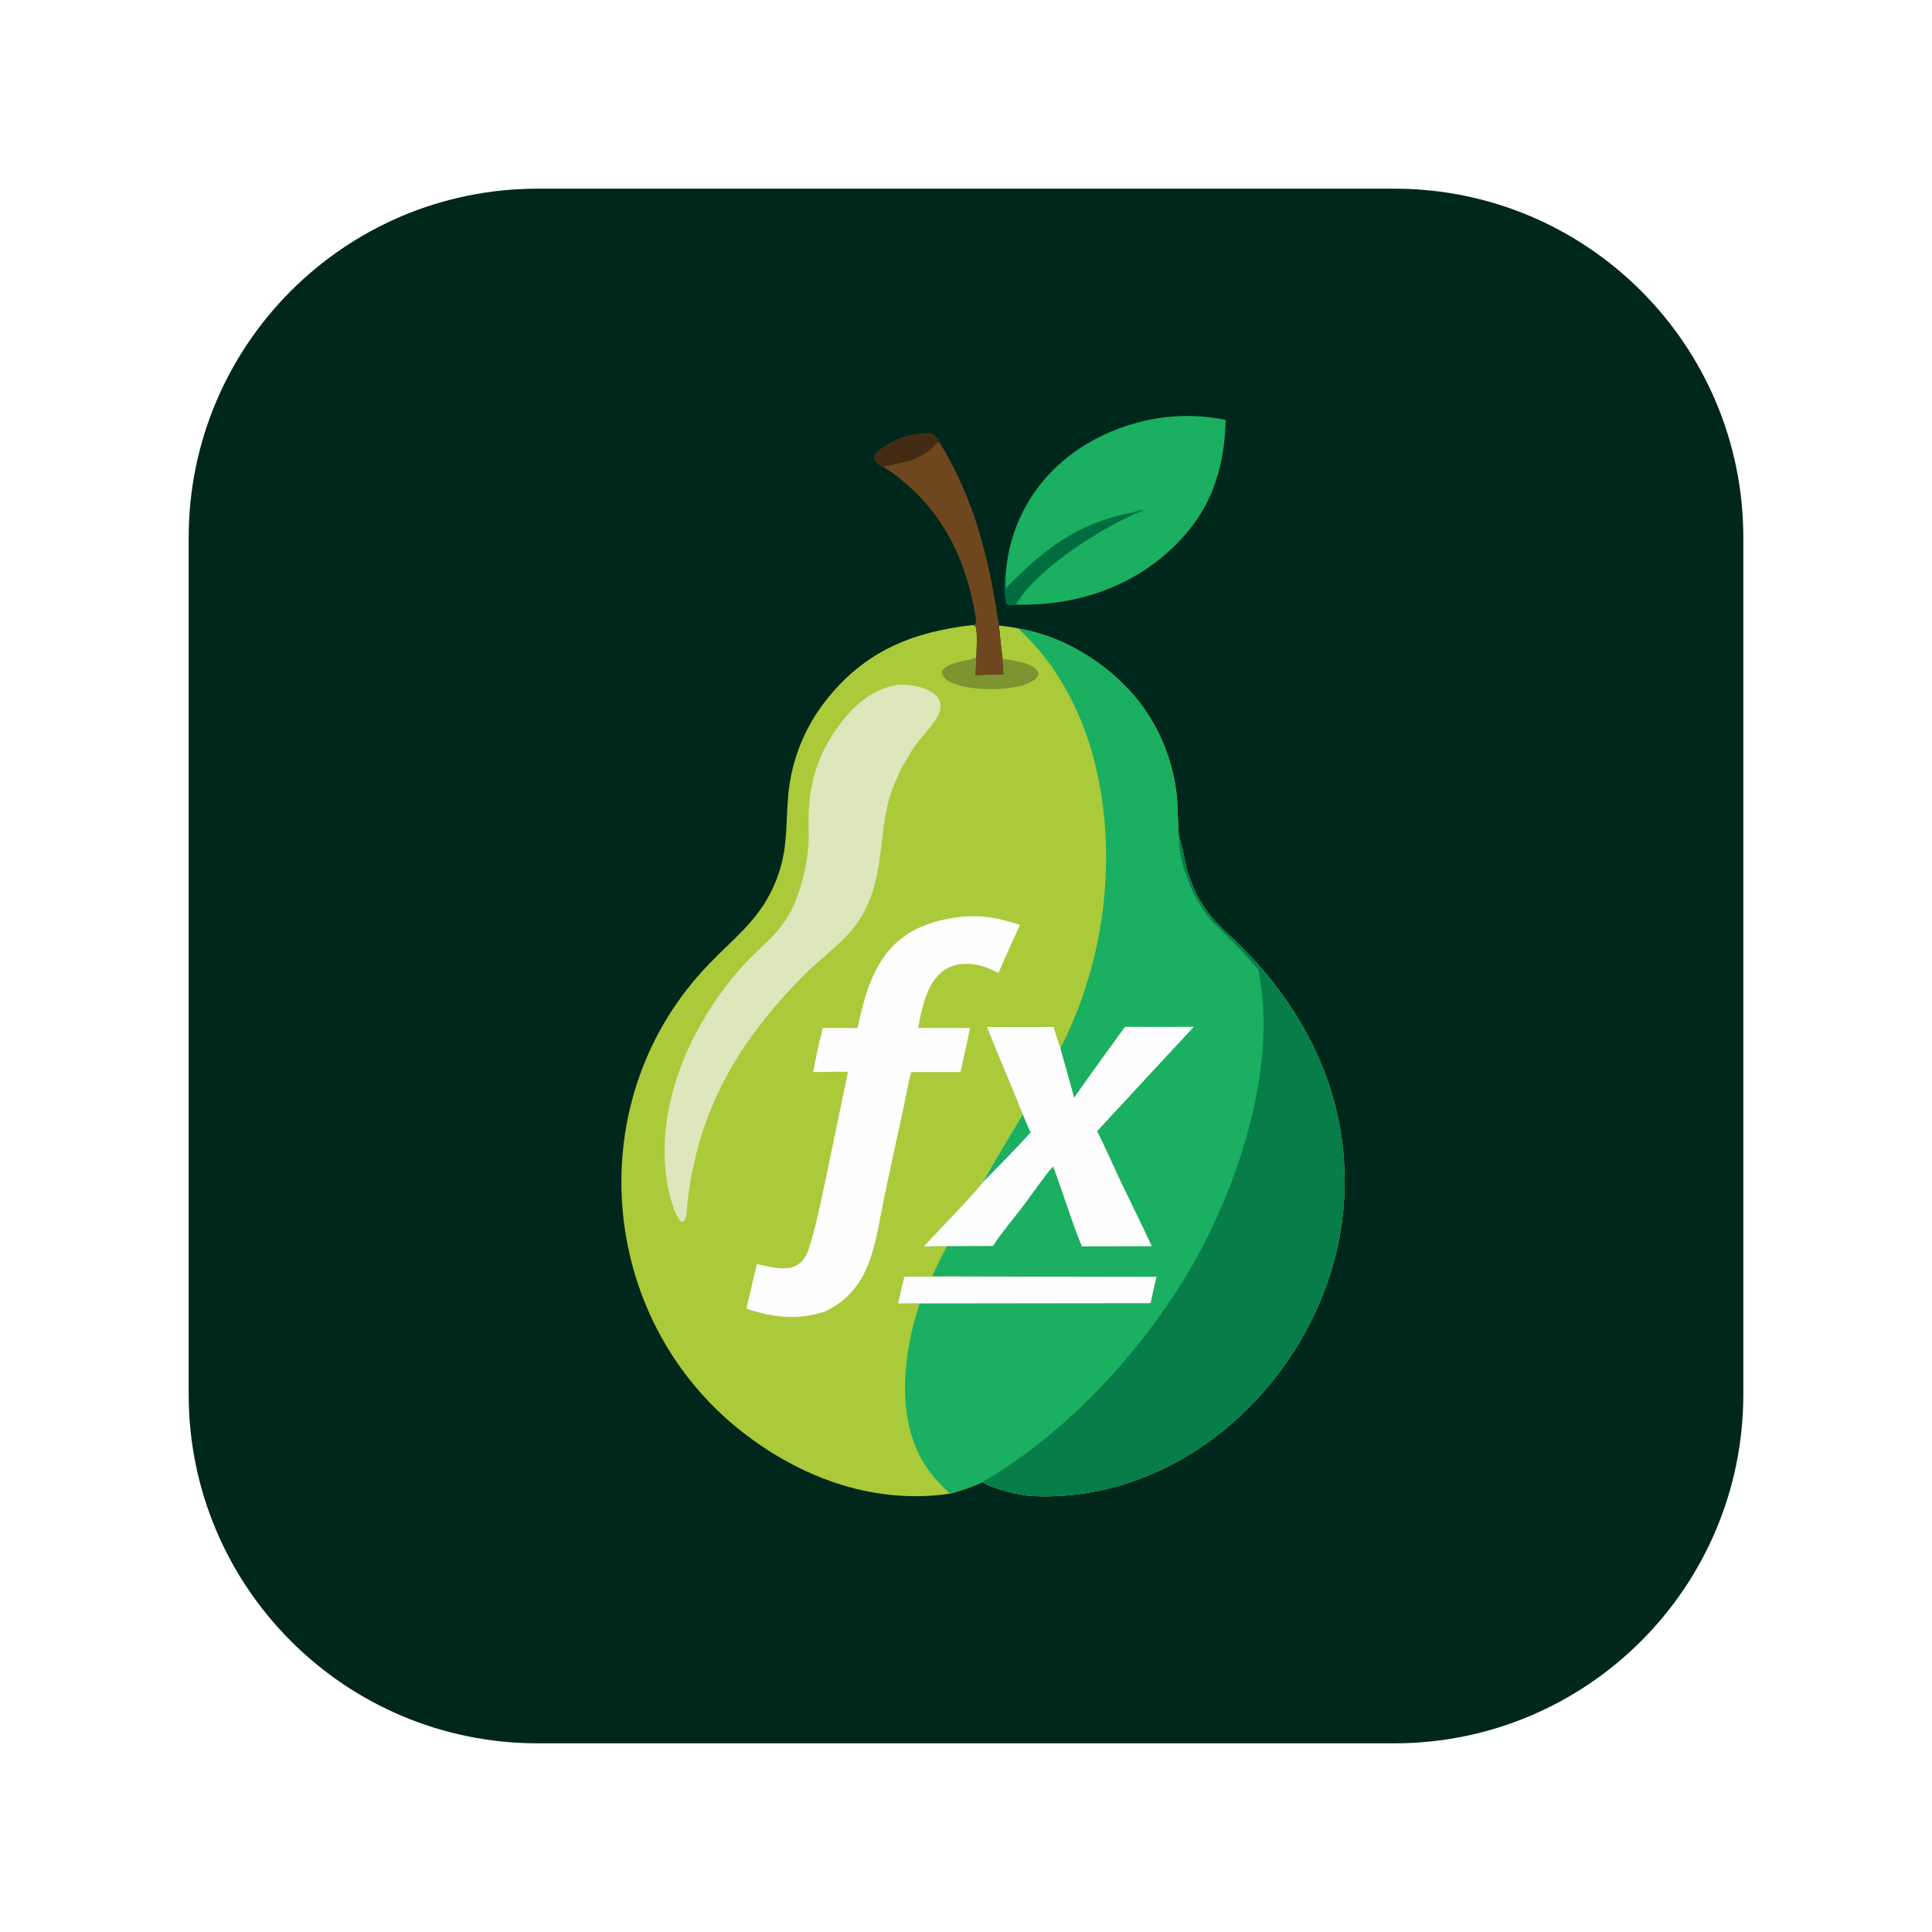
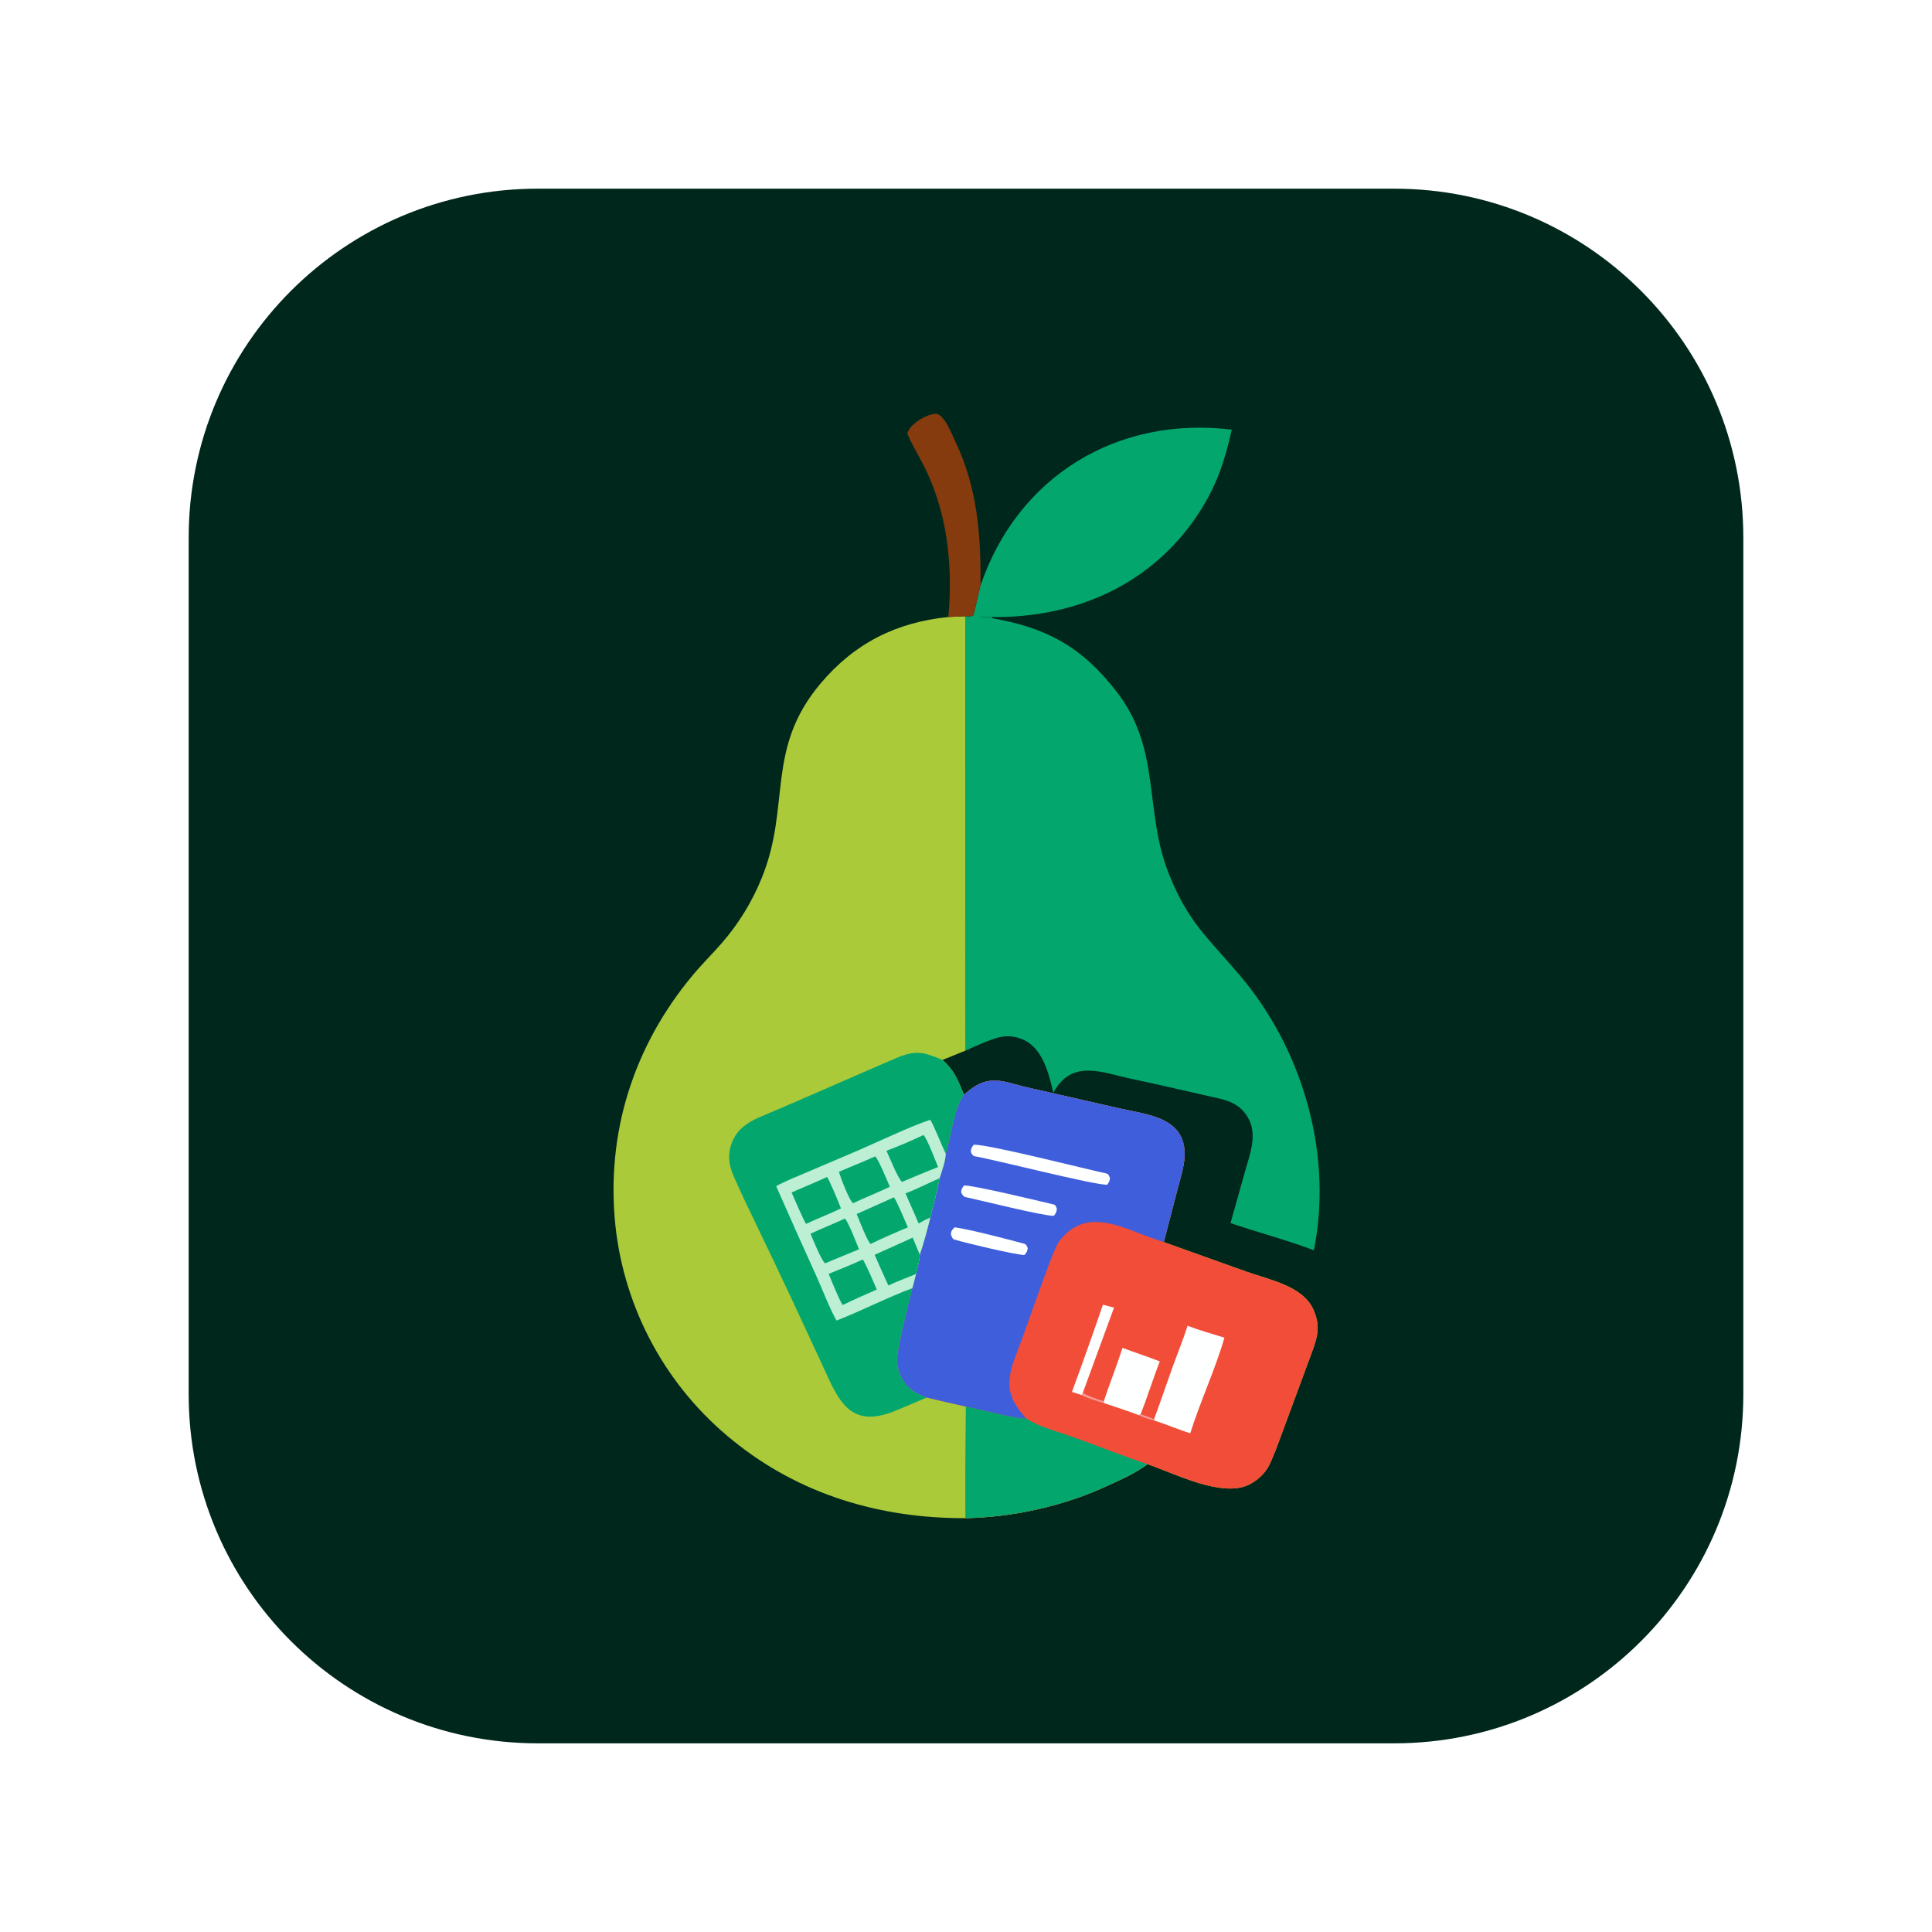
<svg xmlns="http://www.w3.org/2000/svg" viewBox="0 0 1024 1024" width="1024" height="1024">
  <defs>
    <clipPath id="r">
      <rect x="100" y="100" width="824" height="824" rx="185" />
    </clipPath>
  </defs>
  <g clip-path="url(#r)">
-     <svg x="100" y="100" width="824" height="824" viewBox="269 0 1480 1480">
-       <rect x="0" y="0" width="2048" height="1509" fill="#00271b" />
-       <path transform="translate(0,0)" fill="rgb(170,202,58)" d="M 1015.23 415.426 L 1017.89 416.12 C 1020.31 421.041 1019.06 439.885 1018.84 446.158 L 1017.92 463.197 C 1026.44 463.01 1036.35 462.564 1044.76 462.705 C 1044.33 457.575 1043.87 452.82 1043.83 447.663 C 1042.39 437.7 1041.43 425.985 1040.34 415.854 C 1046.44 416.637 1052.65 417.31 1058.64 418.654 C 1104.74 426.25 1150.63 455.966 1177.87 493.87 C 1195.87 519.23 1206.89 548.88 1209.81 579.844 C 1210.83 591.784 1210.52 606.833 1211.86 618.111 C 1214.1 620.728 1217.82 643.431 1219.65 649.384 C 1227.03 673.313 1238.02 690.765 1256.55 707.668 C 1331.97 776.469 1377.58 866.922 1368.25 971.35 C 1355.08 1118.89 1224.89 1251.7 1072.4 1244.61 C 1060.73 1244.07 1034.51 1237.99 1024.84 1231.28 C 1013.86 1236.33 1005.47 1239.25 993.65 1242.34 C 991.71 1242.63 989.766 1242.89 987.817 1243.12 C 917.716 1251.58 850.368 1226.12 795.895 1183.47 C 656.744 1074.54 641.135 865.265 764.375 738.113 C 787.901 713.521 811.295 696.657 825.63 664.702 C 839.929 632.824 837.021 610.386 839.748 577.468 C 842.712 544.292 855.336 512.713 876.061 486.637 C 912.962 440.112 957.944 422.014 1015.23 415.426 z" />
-       <path transform="translate(0,0)" fill="rgb(26,175,97)" d="M 1058.64 418.654 C 1104.74 426.25 1150.63 455.966 1177.87 493.87 C 1195.87 519.23 1206.89 548.88 1209.81 579.844 C 1210.83 591.784 1210.52 606.833 1211.86 618.111 C 1214.1 620.728 1217.82 643.431 1219.65 649.384 C 1227.03 673.313 1238.02 690.765 1256.55 707.668 C 1331.97 776.469 1377.58 866.922 1368.25 971.35 C 1355.08 1118.89 1224.89 1251.7 1072.4 1244.61 C 1060.73 1244.07 1034.51 1237.99 1024.84 1231.28 C 1013.86 1236.33 1005.47 1239.25 993.65 1242.34 C 981.755 1230.68 972.253 1220.94 964.623 1205.63 C 942.926 1162.09 950.229 1105.73 964.874 1061.24 L 944.264 1061.29 L 950.245 1035.73 L 1008.5 1035.6 C 998.744 1035.09 986.719 1035.4 976.796 1035.4 C 981.566 1024.87 985.397 1016.77 990.991 1006.69 L 968.779 1006.98 C 986.98 987.272 1009.2 964.983 1026.23 944.661 C 1026.56 941.249 1058.09 889.982 1062.55 882.016 L 1063.04 881.161 C 1051.94 853.493 1040.02 826.03 1028.86 798.075 L 1092.44 797.986 C 1094.46 804.844 1096.61 811.664 1098.89 818.443 C 1130.49 756.22 1145.31 686.827 1141.89 617.122 C 1138.56 544.046 1113.74 469.071 1058.64 418.654 z" />
-       <path transform="translate(0,0)" fill="rgb(7,125,73)" d="M 1211.86 618.111 C 1214.1 620.728 1217.82 643.431 1219.65 649.384 C 1227.03 673.313 1238.02 690.765 1256.55 707.668 C 1331.97 776.469 1377.58 866.922 1368.25 971.35 C 1355.08 1118.89 1224.89 1251.7 1072.4 1244.61 C 1060.73 1244.07 1034.51 1237.99 1024.84 1231.28 C 1099.28 1187.44 1162.1 1122.07 1209.18 1050.05 C 1262.46 968.552 1307.98 840.987 1287.15 743.252 C 1273.18 726.753 1260.56 714.524 1245.4 699.603 C 1227.9 682.383 1210.97 643.347 1211.86 618.111 z" />
-       <path transform="translate(0,0)" fill="rgb(254,254,254)" d="M 1160.3 797.906 C 1182.15 798.038 1204 798.031 1225.85 797.884 L 1133.81 897.241 C 1139.04 907.56 1143.86 918.067 1148.64 928.602 C 1160.56 954.893 1173.85 980.538 1185.89 1006.77 L 1119.26 1006.89 C 1109.01 981.868 1101.42 955.851 1091.87 930.787 C 1085.33 937.878 1071.44 957.565 1065.14 966.143 C 1056.5 977.887 1041.84 995.037 1034.66 1006.51 L 990.991 1006.69 L 968.779 1006.98 C 986.98 987.272 1009.2 964.983 1026.23 944.661 C 1026.56 941.249 1058.09 889.982 1062.55 882.016 L 1063.04 881.161 C 1051.94 853.493 1040.02 826.03 1028.86 798.075 L 1092.44 797.986 C 1094.46 804.844 1096.61 811.664 1098.89 818.443 C 1103.35 834.057 1107.7 849.703 1111.94 865.381 C 1127.95 842.46 1143.99 820.532 1160.3 797.906 z" />
-       <path transform="translate(0,0)" fill="rgb(26,175,97)" d="M 1063.04 881.161 C 1065.11 886.536 1068.05 893.056 1070.47 898.338 C 1058.53 912.013 1039.37 931.236 1026.23 944.661 C 1026.56 941.249 1058.09 889.982 1062.55 882.016 L 1063.04 881.161 z" />
-       <path transform="translate(0,0)" fill="rgb(254,254,254)" d="M 950.245 1035.73 L 1008.5 1035.6 L 1190.3 1035.9 L 1184.67 1060.98 L 964.874 1061.24 L 944.264 1061.29 L 950.245 1035.73 z" />
-       <path transform="translate(0,0)" fill="rgb(123,150,48)" d="M 1018.84 446.158 L 1017.92 463.197 C 1026.44 463.01 1036.35 462.564 1044.76 462.705 C 1044.33 457.575 1043.87 452.82 1043.83 447.663 C 1053.36 449.154 1075.85 451.069 1078.12 462.028 C 1072.84 482.366 984.971 480.934 985.919 459.581 C 992.706 449.58 1008.39 450.771 1018.84 446.158 z" />
-       <path transform="translate(0,0)" fill="rgb(222,230,187)" d="M 944.066 472.262 C 957.32 471.206 989.989 476.445 984.013 497.626 C 980.896 508.673 963.682 524.047 957.513 534.859 C 953.071 542.643 947.461 550.503 944.127 559.232 C 921.721 604.842 936.006 650.2 908.283 694.81 C 894.907 716.333 873.247 730.107 855.02 748.439 C 792.099 811.725 753.147 878.135 743.671 967.149 C 743.228 972.864 743.623 979.746 739.699 983.584 L 737.589 983.253 C 731.013 976.767 726.419 957.231 724.767 947.724 C 711.879 873.569 746.725 796.254 795.011 741.491 C 815.476 718.28 834.938 708.686 847.32 676.555 C 855.086 656.867 859.989 632.43 859.221 611.125 C 857.923 575.11 864.53 543.983 885.874 514.064 C 900.705 493.275 917.569 476.943 944.066 472.262 z" />
-       <path transform="translate(0,0)" fill="rgb(254,254,254)" d="M 1002.82 693.388 C 1023.5 690.937 1041 694.39 1060.38 700.918 C 1053.32 716.028 1046.49 731.244 1039.89 746.559 C 1033.19 743.19 1025.89 739.845 1018.46 738.675 C 977.712 732.251 968.96 768.378 963.415 799.035 L 1012.83 798.939 C 1010.16 812.88 1006.85 827.037 1003.75 840.914 L 956.682 840.976 C 953.558 853.468 951.149 867.711 948.381 880.489 C 942.506 906.838 936.804 933.225 931.275 959.649 C 922.266 1003.12 919.53 1048.16 874.262 1069.09 C 847.724 1077.4 825.724 1074.67 799.913 1066.24 L 809.934 1023.81 C 831.236 1028.26 851.553 1034.51 859.858 1007.82 C 866.149 987.604 870.263 967.212 874.658 946.522 L 896.642 840.778 C 886.328 840.429 873.859 840.88 863.386 840.992 C 866.109 826.928 869.188 812.936 872.621 799.028 L 905.757 799.111 C 917.811 740.268 936.713 701.261 1002.82 693.388 z" />
-       <path transform="translate(0,0)" fill="rgb(26,175,97)" d="M 1046.92 365.745 C 1050.03 324.451 1069.56 286.127 1101.15 259.349 C 1136.61 229.013 1186.58 213.197 1232.99 216.895 C 1240.77 217.513 1248.52 218.558 1256.19 220.024 C 1254.99 268.512 1241.6 307.744 1205.71 341.885 C 1165.05 380.567 1111.92 397.345 1056.46 396.023 C 1054.82 396.121 1048.12 396.648 1047.64 394.866 C 1045.63 387.234 1045.37 373.282 1046.92 365.745 z" />
-       <path transform="translate(0,0)" fill="rgb(0,109,64)" d="M 1167.15 308.323 L 1168.3 310.266 C 1133.69 326.015 1075.81 362.483 1056.46 396.023 C 1054.82 396.121 1048.12 396.648 1047.64 394.866 C 1045.63 387.234 1045.37 373.282 1046.92 365.745 C 1047.07 370.266 1046.91 375.691 1046.89 380.289 C 1083.49 343.2 1114.3 318.728 1167.15 308.323 z" />
-       <path transform="translate(0,0)" fill="rgb(7,125,73)" d="M 1167.15 308.323 C 1176.88 304.656 1183.72 304.846 1168.3 310.266 L 1167.15 308.323 z" />
-       <path transform="translate(0,0)" fill="rgb(111,71,30)" d="M 930.006 264.538 C 922.051 261.65 918.515 255.244 926.111 249.303 C 941.134 237.554 957.374 232.422 976.287 232.99 C 978.758 235.189 982.228 237.678 983.351 240.803 C 1017.5 296.169 1030.92 352.393 1040.34 415.854 C 1041.43 425.985 1042.39 437.7 1043.83 447.663 C 1043.87 452.82 1044.33 457.575 1044.76 462.705 C 1036.35 462.564 1026.44 463.01 1017.92 463.197 L 1018.84 446.158 C 1019.06 439.885 1020.31 421.041 1017.89 416.12 L 1015.23 415.426 C 1017.55 414.747 1016.58 415.333 1018.26 413.618 C 1018.97 408.414 1016.27 397.159 1015.02 391.51 C 1002.96 337.203 976.745 294.872 930.006 264.538 z" />
-       <path transform="translate(0,0)" fill="rgb(68,43,19)" d="M 930.006 264.538 C 922.051 261.65 918.515 255.244 926.111 249.303 C 941.134 237.554 957.374 232.422 976.287 232.99 C 978.758 235.189 982.228 237.678 983.351 240.803 C 979.202 243.768 977.453 246.655 973.776 249.422 C 959.108 260.461 946.337 261.187 930.006 264.538 z" />
+     <svg x="100" y="100" width="824" height="824" viewBox="225 -46 1600 1600">
+       <rect x="-1000" y="-1000" width="4048" height="3509" fill="#00271b" />
+       <path transform="translate(0,0)" fill="rgb(170,202,58)" d="M 1006.84 394.825 C 1012.76 394.52 1018.69 394.263 1024.62 394.055 L 1024.7 840.96 L 1000.89 850.664 C 1013.81 862.774 1016.16 870.351 1022.97 886.525 C 1040.22 870.918 1051.85 869.04 1073.56 875.213 C 1085.13 878.506 1098.67 881.314 1110.49 884.006 L 1183.46 900.612 C 1212.33 907.23 1251.97 909.752 1249.92 950.401 C 1249.35 961.581 1244.98 974.998 1242.12 985.99 L 1228.57 1038.16 L 1314.53 1068.88 C 1337.93 1077.11 1371.44 1083.41 1382.41 1107.3 C 1391.53 1127.15 1385.1 1140.21 1378.25 1158.99 L 1351.75 1230.68 C 1348.32 1239.88 1339.84 1263.96 1335.18 1271.06 C 1330.33 1278.48 1323.51 1284.39 1315.48 1288.15 C 1287.5 1301 1240.4 1276.54 1211.83 1266.7 C 1197.71 1277.03 1186.55 1281.49 1170.87 1288.81 C 1125.97 1309.74 1074.24 1321.27 1024.53 1322.26 C 937.097 1322.67 853.685 1298.05 785.224 1242.43 C 717.004 1187.6 673.432 1107.85 664.138 1020.82 C 654.375 925.982 682.732 836.769 743.576 763.7 C 753.374 751.933 763.861 741.667 773.777 730.301 C 791.015 710.477 804.844 687.93 814.701 663.579 C 845.113 589.279 818.164 531.223 875.155 463.457 C 910.182 421.808 953.116 400.286 1006.84 394.825 z" />
+       <path transform="translate(0,0)" fill="rgb(242,77,56)" d="M 1022.97 886.525 C 1040.22 870.918 1051.85 869.04 1073.56 875.213 C 1085.13 878.506 1098.67 881.314 1110.49 884.006 L 1183.46 900.612 C 1212.33 907.23 1251.97 909.752 1249.92 950.401 C 1249.35 961.581 1244.98 974.998 1242.12 985.99 L 1228.57 1038.16 L 1314.53 1068.88 C 1337.93 1077.11 1371.44 1083.41 1382.41 1107.3 C 1391.53 1127.15 1385.1 1140.21 1378.25 1158.99 L 1351.75 1230.68 C 1348.32 1239.88 1339.84 1263.96 1335.18 1271.06 C 1330.33 1278.48 1323.51 1284.39 1315.48 1288.15 C 1287.5 1301 1240.4 1276.54 1211.83 1266.7 C 1197.71 1277.03 1186.55 1281.49 1170.87 1288.81 C 1125.97 1309.74 1074.24 1321.27 1024.53 1322.26 C 1024.14 1284.34 1024.74 1245.41 1024.92 1207.42 C 1011.46 1204.42 998.012 1201.33 984.592 1198.13 C 974.209 1194.38 965.496 1189.54 959.661 1179.84 C 956.003 1173.67 954.061 1166.63 954.037 1159.45 C 953.916 1147.32 966.19 1100.56 969.79 1085.59 L 973.637 1070.92 C 974.517 1067.31 977.882 1053.96 977.447 1051.14 C 981.611 1039.18 985.161 1025.24 988.295 1012.99 C 991.344 999.498 995.392 986.06 997.773 972.437 C 1000.39 964.625 1003.61 955.576 1004.2 947.384 C 1009.95 928.645 1012.19 901.081 1022.97 886.525 z" />
+       <path transform="translate(0,0)" fill="rgb(63,94,220)" d="M 1022.97 886.525 C 1040.22 870.918 1051.85 869.04 1073.56 875.213 C 1085.13 878.506 1098.67 881.314 1110.49 884.006 L 1183.46 900.612 C 1212.33 907.23 1251.97 909.752 1249.92 950.401 C 1249.35 961.581 1244.98 974.998 1242.12 985.99 L 1228.57 1038.16 C 1221.6 1035.73 1214 1033.35 1206.3 1030.32 C 1176.11 1018.4 1145.42 1005.89 1121.31 1036.77 C 1118.6 1040.25 1116.81 1045.71 1114.77 1049.68 C 1100.97 1085.12 1088.95 1121.48 1075.47 1157.03 C 1065.55 1183.19 1067.49 1198.8 1087.08 1219.74 C 1077.72 1220.63 1037.75 1209.66 1024.92 1207.42 C 1011.46 1204.42 998.012 1201.33 984.592 1198.13 C 974.209 1194.38 965.496 1189.54 959.661 1179.84 C 956.003 1173.67 954.061 1166.63 954.037 1159.45 C 953.916 1147.32 966.19 1100.56 969.79 1085.59 L 973.637 1070.92 C 974.517 1067.31 977.882 1053.96 977.447 1051.14 C 981.611 1039.18 985.161 1025.24 988.295 1012.99 C 991.344 999.498 995.392 986.06 997.773 972.437 C 1000.39 964.625 1003.61 955.576 1004.2 947.384 C 1009.95 928.645 1012.19 901.081 1022.97 886.525 z" />
+       <path transform="translate(0,0)" fill="rgb(254,255,255)" d="M 1032.99 937.874 C 1050.16 937.883 1147.12 962.792 1169.63 967.556 C 1171.59 967.97 1172.46 970.401 1173.14 971.987 C 1172.91 975.471 1172.28 976.031 1170.41 979.151 C 1156.5 979.419 1054.26 953.251 1034.04 949.832 C 1031.97 949.482 1030.87 947.231 1030 945.465 C 1030.06 941.564 1030.62 941.24 1032.99 937.874 z" />
+       <path transform="translate(0,0)" fill="rgb(254,255,255)" d="M 1022.97 979.865 C 1033.26 979.681 1101.31 996.113 1115.33 999.478 C 1117.4 999.975 1117.9 1002.24 1118.51 1003.99 C 1117.97 1007.76 1117.73 1007.91 1115.45 1011.12 C 1104.32 1011.34 1039.91 995.066 1024.77 991.899 C 1022 991.32 1021.11 989.118 1020.03 986.963 C 1020.06 983.518 1020.91 982.878 1022.97 979.865 z" />
+       <path transform="translate(0,0)" fill="rgb(254,255,255)" d="M 1013.38 1022.94 C 1030.82 1025.44 1066.3 1034.87 1084.75 1039.77 C 1087.15 1040.41 1087.86 1042.59 1088.55 1044.49 C 1087.96 1048.12 1087.45 1048.58 1085.07 1051.45 C 1074.84 1050.99 1025.86 1039.35 1012.97 1035.53 C 1010.83 1034.89 1009.98 1031.8 1009.42 1029.76 C 1010.02 1026.01 1010.6 1025.61 1013.38 1022.94 z" />
+       <path transform="translate(0,0)" fill="rgb(3,167,110)" d="M 1024.92 1207.42 C 1037.75 1209.66 1077.72 1220.63 1087.08 1219.74 C 1097.63 1226.74 1112.9 1231.28 1125.15 1235.39 C 1154.12 1245.12 1182.86 1257.12 1211.83 1266.7 C 1197.71 1277.03 1186.55 1281.49 1170.87 1288.81 C 1125.97 1309.74 1074.24 1321.27 1024.53 1322.26 C 1024.14 1284.34 1024.74 1245.41 1024.92 1207.42 z" />
+       <path transform="translate(0,0)" fill="rgb(254,255,255)" d="M 1253.05 1124.28 C 1266.08 1129.2 1277.73 1132.41 1290.97 1136.5 C 1282.05 1167.75 1265.76 1203.04 1255.79 1234.9 C 1243.25 1231.02 1230.74 1225.5 1219.01 1221.9 L 1218.54 1220.47 C 1225.01 1202.99 1230.95 1185.27 1237.28 1167.73 C 1242.48 1153.3 1248.37 1138.84 1253.05 1124.28 z" />
+       <path transform="translate(0,0)" fill="rgb(254,255,255)" d="M 1186.04 1147 C 1198.93 1151.89 1211.42 1155.77 1224.41 1160.95 C 1217.52 1178.82 1211.54 1197.92 1204.74 1215.34 L 1202.72 1216.26 C 1197.38 1213.87 1173.46 1206 1167.01 1203.84 L 1166.81 1201.98 C 1172.79 1183.67 1179.94 1166.15 1186.04 1147 z" />
+       <path transform="translate(0,0)" fill="rgb(254,255,255)" d="M 1165.91 1102.61 L 1177.35 1105.59 L 1145.24 1193.21 C 1144.9 1194.5 1144.89 1194.32 1144.09 1195.56 C 1141.24 1194.48 1137.03 1193.32 1134.02 1192.39 C 1144.99 1162.58 1155.62 1132.65 1165.91 1102.61 z" />
+       <path transform="translate(0,0)" fill="rgb(246,155,154)" d="M 1145.24 1193.21 C 1147.92 1195.8 1162.56 1200.85 1166.81 1201.98 L 1167.01 1203.84 C 1160.97 1202.06 1149.46 1198.68 1144.09 1195.56 C 1144.89 1194.32 1144.9 1194.5 1145.24 1193.21 z" />
+       <path transform="translate(0,0)" fill="rgb(246,155,154)" d="M 1204.74 1215.34 C 1209.23 1216.74 1214.28 1218.54 1218.54 1220.47 L 1219.01 1221.9 C 1213.01 1220.22 1208.52 1218.9 1202.72 1216.26 L 1204.74 1215.34 z" />
+       <path transform="translate(0,0)" fill="rgb(3,167,110)" d="M 984.592 1198.13 L 971.646 1203.63 C 965.829 1206.09 959.607 1208.64 953.835 1211.11 C 903.55 1232.56 893.027 1198.85 875.455 1160.98 L 846.656 1099.03 C 834.429 1072.87 822.034 1046.79 809.474 1020.79 C 801.69 1004.57 793.856 988.591 786.627 971.971 C 780.722 959.174 779.015 947.611 784.66 934.262 C 789.882 922.015 800.259 914.823 812.102 909.815 C 858.988 889.988 905.453 869.222 952.235 849.161 C 973.128 840.202 980.727 842.296 1000.89 850.664 C 1013.81 862.774 1016.16 870.351 1022.97 886.525 C 1012.19 901.081 1009.95 928.645 1004.2 947.384 C 1003.61 955.576 1000.39 964.625 997.773 972.437 C 995.392 986.06 991.344 999.498 988.295 1012.99 C 985.161 1025.24 981.611 1039.18 977.447 1051.14 C 977.882 1053.96 974.517 1067.31 973.637 1070.92 L 969.79 1085.59 C 966.19 1100.56 953.916 1147.32 954.037 1159.45 C 954.061 1166.63 956.003 1173.67 959.661 1179.84 C 965.496 1189.54 974.209 1194.38 984.592 1198.13 z" />
+       <path transform="translate(0,0)" fill="rgb(188,239,212)" d="M 829.647 980.606 C 838.697 975.479 852.199 970.131 862.095 965.916 L 912.812 944.32 C 933.091 935.655 968.663 918.54 988.285 912.272 C 992.697 919.802 999.869 938.333 1004.2 947.384 C 1003.61 955.576 1000.39 964.625 997.773 972.437 C 995.392 986.06 991.344 999.498 988.295 1012.99 C 985.161 1025.24 981.611 1039.18 977.447 1051.14 C 977.882 1053.96 974.517 1067.31 973.637 1070.92 L 969.79 1085.59 C 944.144 1095 917.484 1108.93 891.78 1118.88 C 885.751 1108.94 876.899 1086.18 871.605 1074.42 C 857.41 1043.25 843.423 1011.97 829.647 980.606 z" />
+       <path transform="translate(0,0)" fill="rgb(3,167,110)" d="M 930.982 1051.22 C 943.963 1045.26 957.135 1039.62 970.101 1033.53 L 977.447 1051.14 C 977.882 1053.96 974.517 1067.31 973.637 1070.92 C 964.045 1075 954.622 1078.29 945.074 1082.8 C 940.344 1072.52 935.53 1061.62 930.982 1051.22 z" />
+       <path transform="translate(0,0)" fill="rgb(3,167,110)" d="M 997.773 972.437 C 995.392 986.06 991.344 999.498 988.295 1012.99 C 983.774 1014.66 980.386 1016.62 976.213 1018.99 C 972.009 1008.61 967.132 998.445 962.774 987.984 C 973.979 983.763 986.574 977.355 997.773 972.437 z" />
+       <path transform="translate(0,0)" fill="rgb(3,167,110)" d="M 981.134 927.987 C 984.462 930.09 993.934 955.344 996.278 960.925 C 984.6 965.423 970.831 971.244 959.296 976.174 C 955.974 974.919 945.576 949.387 943.166 944.169 C 956.035 939.289 968.702 933.891 981.134 927.987 z" />
+       <path transform="translate(0,0)" fill="rgb(3,167,110)" d="M 931.386 949.995 C 934.141 950.852 944.65 976.716 946.615 981.209 C 934.273 987.211 921.135 992.218 908.929 998.077 C 905.108 996.298 895.788 971.282 894.181 965.857 C 906.373 960.489 919.38 955.476 931.386 949.995 z" />
+       <path transform="translate(0,0)" fill="rgb(3,167,110)" d="M 950.823 992.084 C 953.532 995.252 963.205 1018.43 965.169 1023 C 955.824 1026.78 935.62 1035.62 926.956 1040.04 C 923.821 1038.47 914.595 1014.26 912.487 1009.25 L 950.823 992.084 z" />
+       <path transform="translate(0,0)" fill="rgb(3,167,110)" d="M 881.959 971.178 C 884.25 973.705 893.447 996.163 895.087 1000.42 C 895.471 1001.45 895.867 1002.47 896.275 1003.49 C 885.055 1008.98 872.162 1013.81 860.345 1019.44 C 856.62 1012.93 848.652 994.386 845.507 987.116 C 857.395 981.73 870.476 976.542 881.959 971.178 z" />
+       <path transform="translate(0,0)" fill="rgb(3,167,110)" d="M 900.226 1014 C 903.214 1015.54 913.024 1040.96 914.88 1045.57 C 903.354 1050.46 891.56 1055.01 880.119 1059.98 C 876.768 1058.49 867.01 1034.45 864.971 1029.56 C 876.422 1024.15 888.726 1019.35 900.226 1014 z" />
+       <path transform="translate(0,0)" fill="rgb(3,167,110)" d="M 918.766 1056.07 C 921.217 1058.97 931.324 1082.55 933.194 1086.96 C 923.029 1091.37 908.073 1098.03 898.145 1102.94 C 895.148 1099.35 885.911 1076.32 883.685 1070.83 C 895.04 1066.19 907.736 1061.17 918.766 1056.07 z" />
+       <path transform="translate(0,0)" fill="rgb(3,167,110)" d="M 1039.98 362.288 C 1078.4 249.807 1180.83 187.63 1298.49 201.998 C 1291.44 234.15 1282.81 259.979 1264.61 287.833 C 1216.68 361.192 1138.16 395.767 1052.06 394.875 L 1051.23 395.981 C 1108.41 405.642 1145.57 426.481 1180.97 472.985 C 1226.25 532.484 1207.7 593.747 1233.92 659.489 C 1253.77 709.263 1274.04 724.947 1307.1 763.958 C 1369.75 837.916 1401.18 941.953 1384.53 1038.37 C 1384.07 1041.1 1383.54 1043.83 1382.96 1046.54 C 1357.21 1036.62 1324.54 1027.96 1297.24 1018.57 C 1302.13 1000.88 1307.13 983.206 1312.12 965.58 C 1317.19 947.631 1325.43 927.119 1314.95 909.617 C 1308.43 898.581 1298.65 893.328 1286.43 890.605 C 1256.4 883.916 1226.44 876.638 1196.32 870.372 C 1165.5 863.96 1134.15 848.888 1114.87 884.373 C 1110.7 866.269 1104.77 842.432 1088.19 832.061 C 1079.44 826.648 1068.9 824.968 1058.91 827.397 C 1049.78 829.599 1033.91 836.87 1024.7 840.96 L 1024.62 394.055 C 1028.06 394.234 1029.13 394.526 1032.3 393.452 C 1034.25 388.32 1038.05 369.545 1039.98 362.288 z" />
+       <path transform="translate(0,0)" fill="rgb(4,148,96)" d="M 1051.23 395.981 C 1049.29 396.165 1039.11 397.154 1038.49 394.793 C 1039.56 393.256 1050.13 394.492 1052.06 394.875 L 1051.23 395.981 z" />
+       <path transform="translate(0,0)" fill="rgb(133,59,14)" d="M 1006.84 394.825 C 1011.74 340.323 1005.63 284.237 979.658 235.438 C 974.503 225.754 968.91 216.244 964.611 206.155 C 966.572 196.395 984.615 185.923 993.744 185.695 C 1002.47 185.476 1010.95 207.724 1013.98 214.09 C 1036.99 262.569 1040.25 309.818 1039.98 362.288 C 1038.05 369.545 1034.25 388.32 1032.3 393.452 C 1029.13 394.526 1028.06 394.234 1024.62 394.055 C 1018.69 394.263 1012.76 394.52 1006.84 394.825 z" />
    </svg>
  </g>
</svg>
